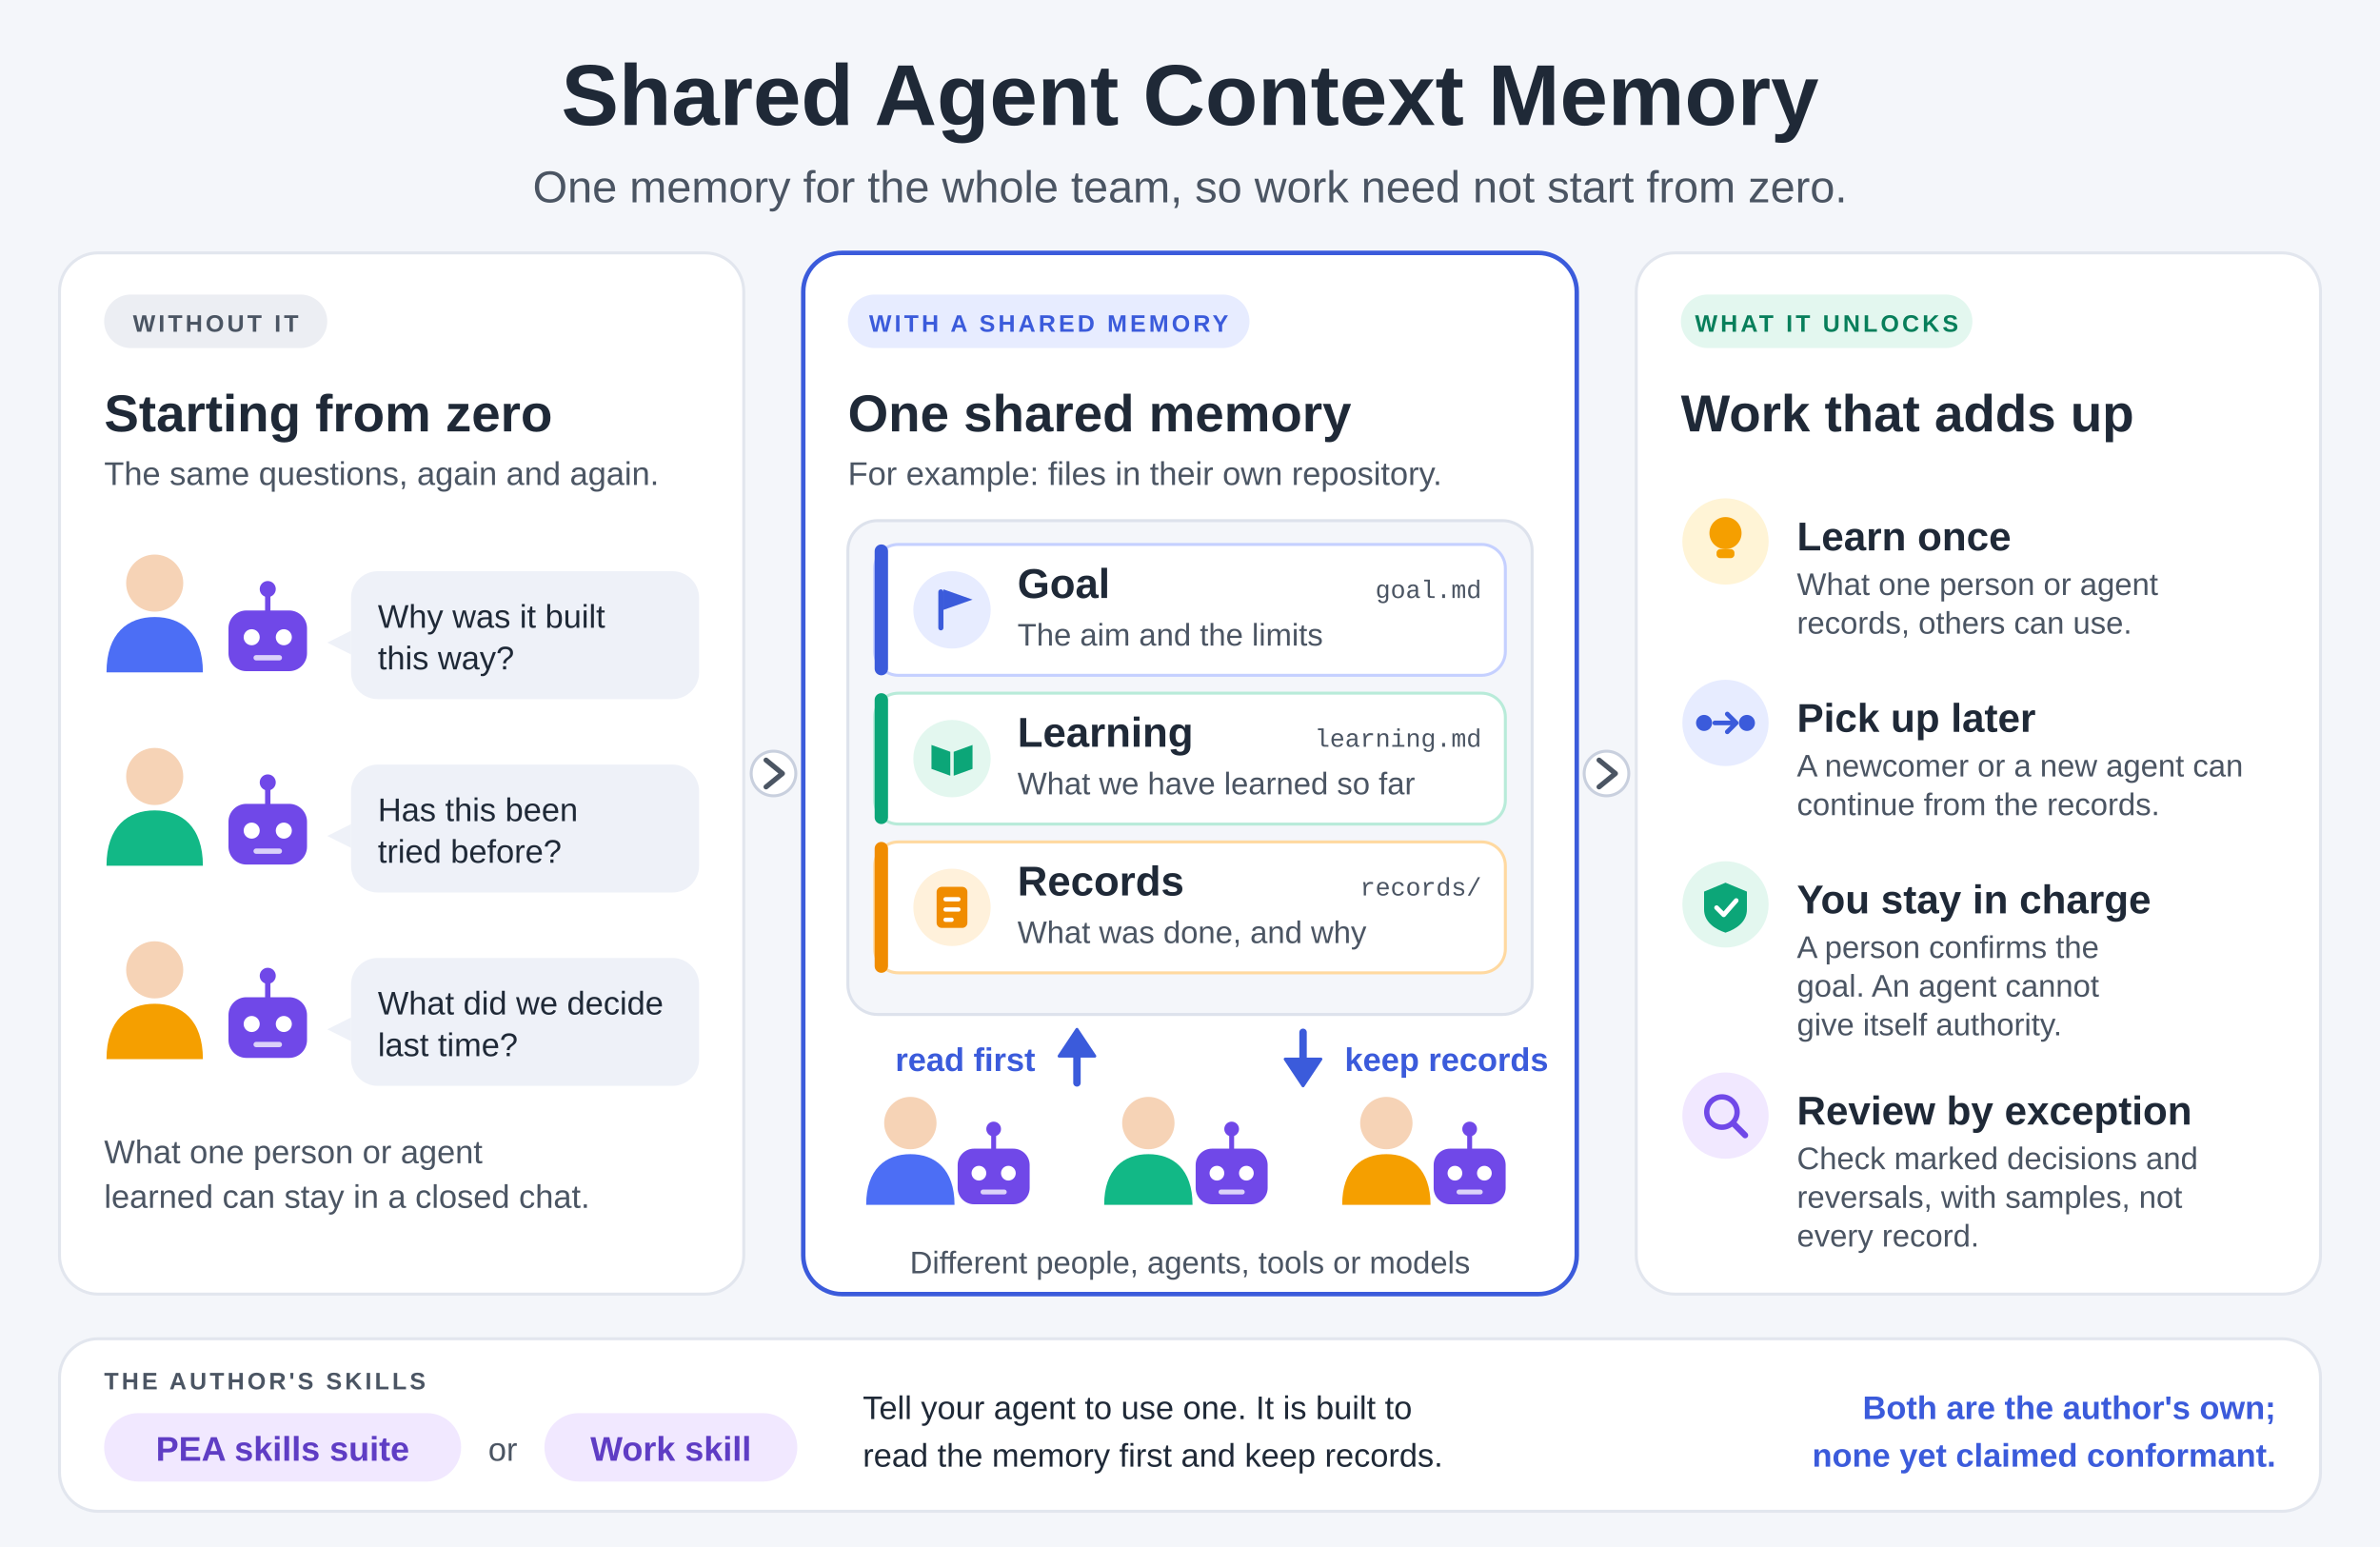
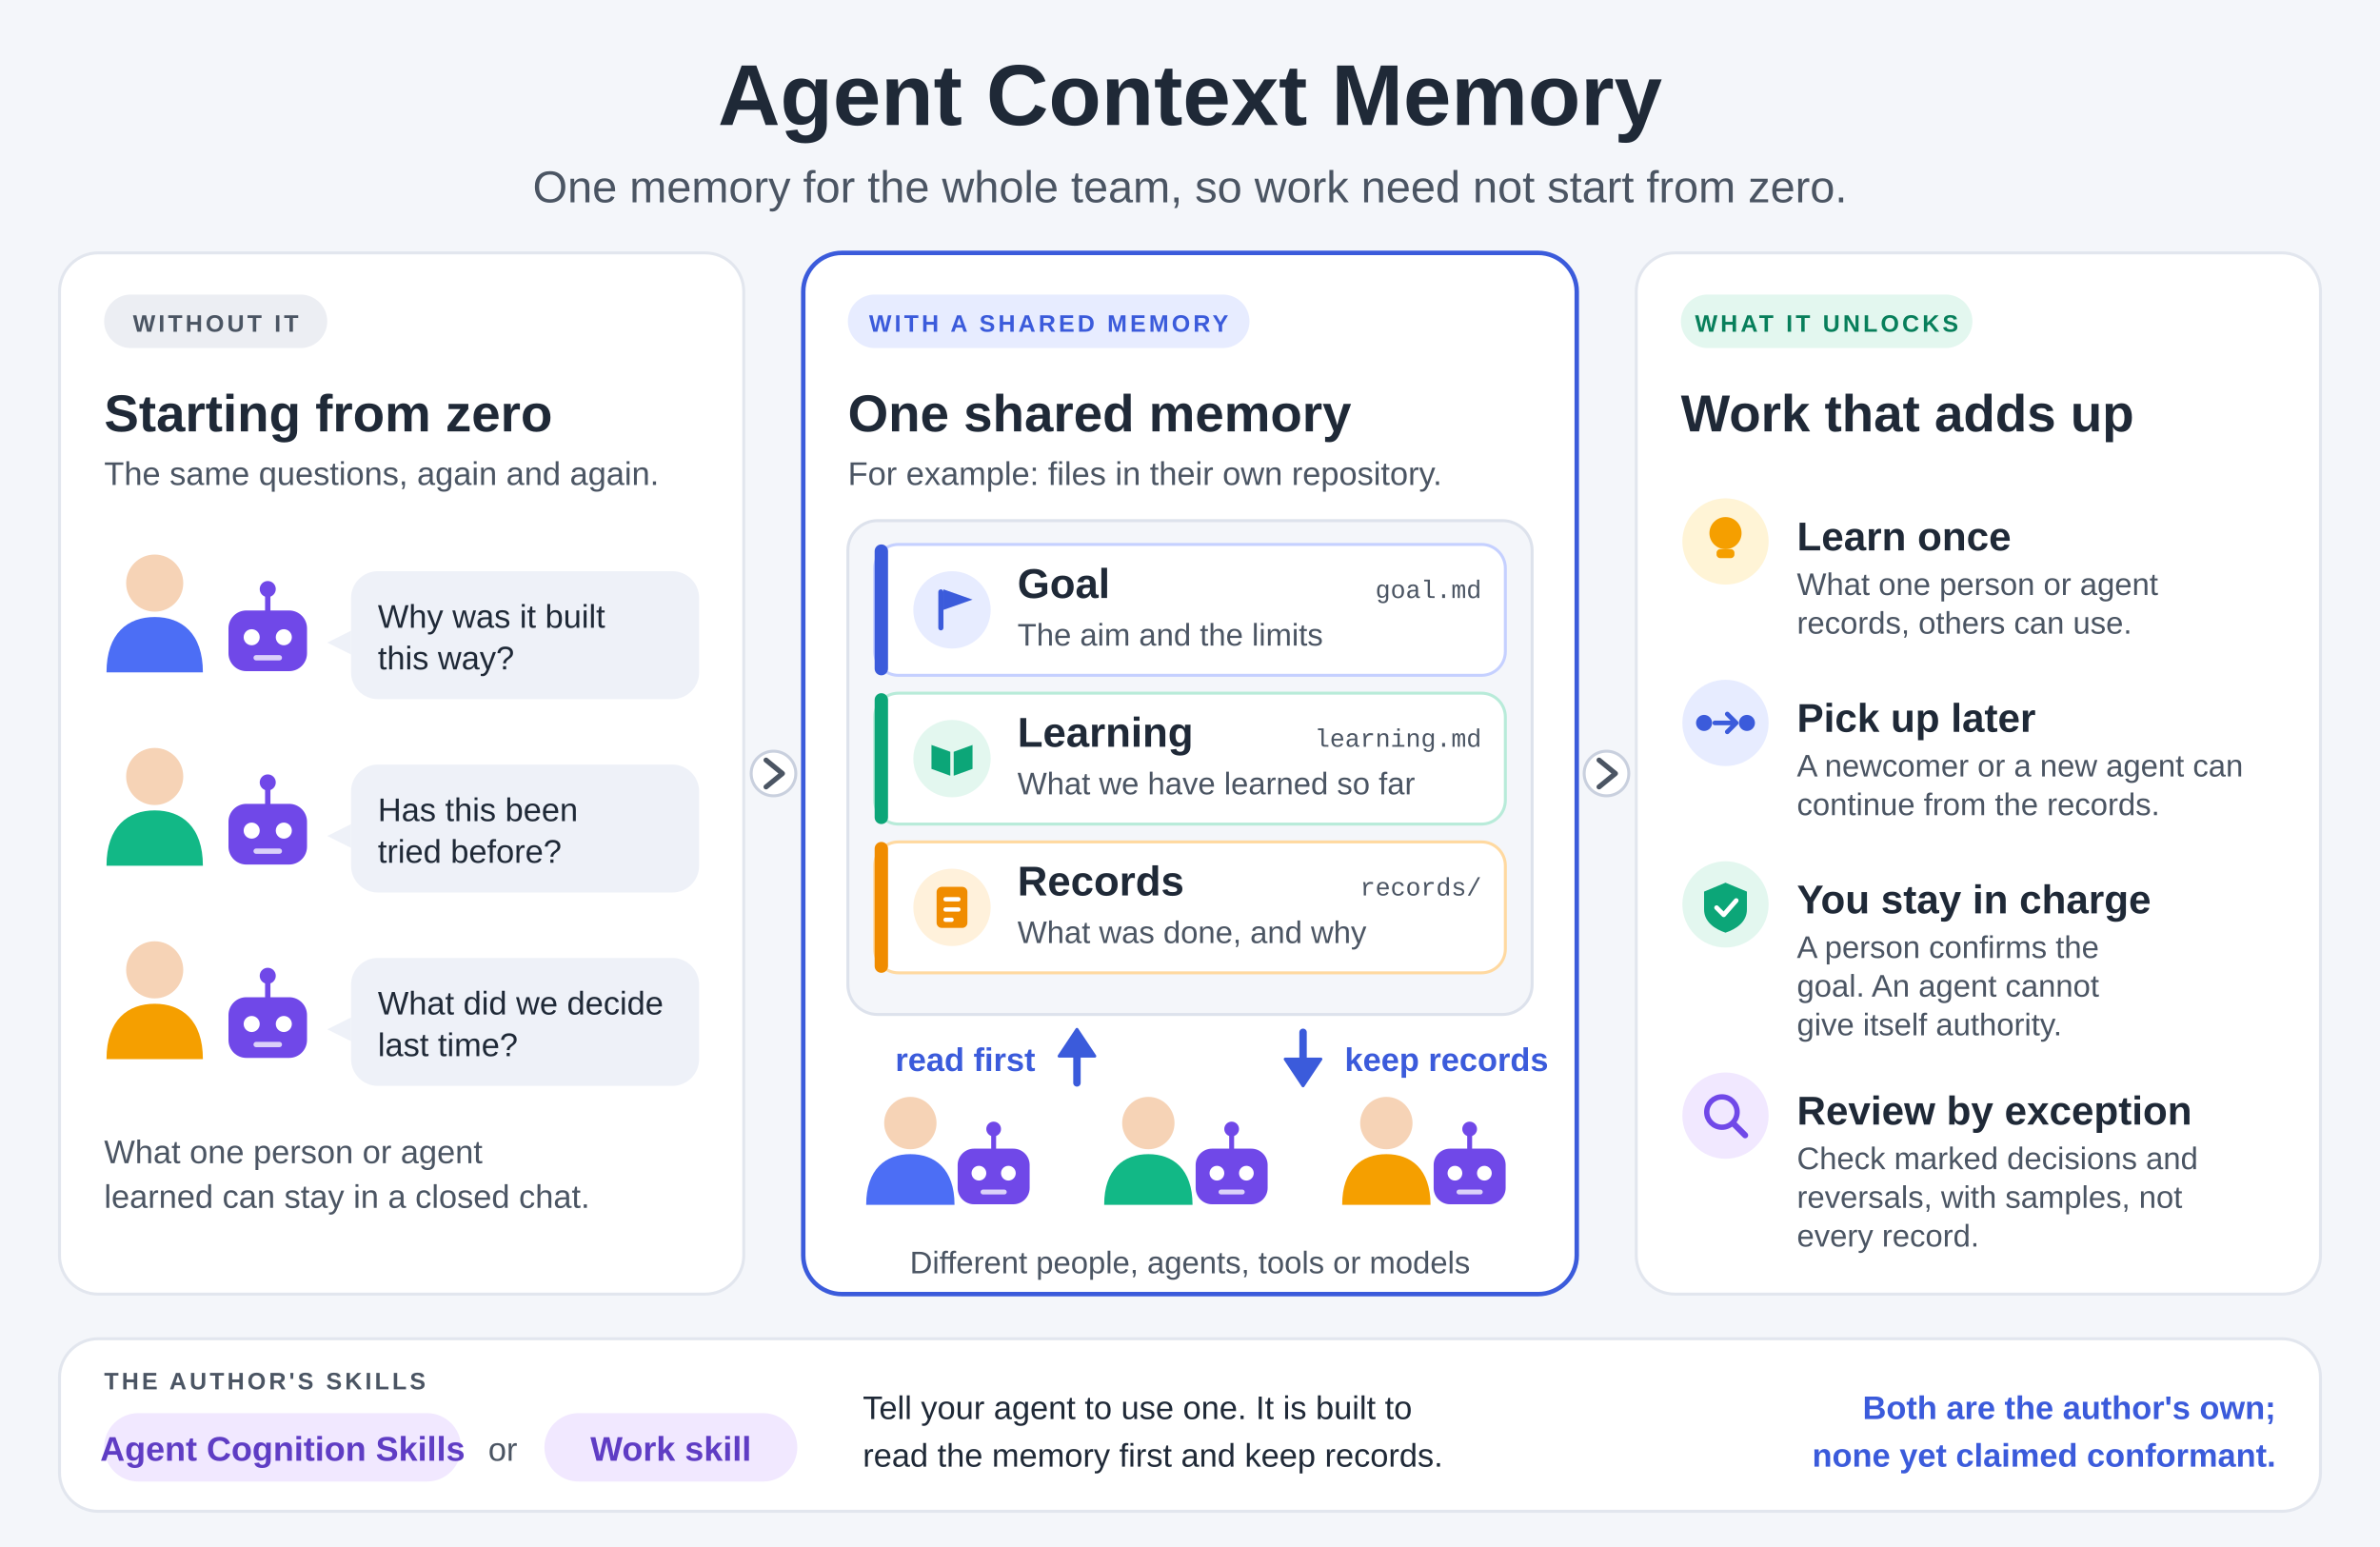
<svg xmlns="http://www.w3.org/2000/svg" viewBox="0 0 1600 1040" width="1600" height="1040" role="img" aria-labelledby="t d" font-family="'Segoe UI', 'Helvetica Neue', Arial, 'Liberation Sans', sans-serif">
  <defs>
    <g id="person">
      <circle cx="0" cy="-30" r="16" fill="#F6D3B6" />
      <path d="M-27 20 C-27 -2 -15 -11 0 -11 C15 -11 27 -2 27 20 Z" fill="currentColor" />
    </g>
    <g id="agent">
      <line x1="0" y1="-18" x2="0" y2="-27" stroke="currentColor" stroke-width="3" stroke-linecap="round" />
      <circle cx="0" cy="-30" r="4.5" fill="currentColor" />
      <rect x="-22" y="-18" width="44" height="34" rx="10" fill="currentColor" />
      <circle cx="-9" cy="-3" r="4.5" fill="#fff" />
      <circle cx="9" cy="-3" r="4.5" fill="#fff" />
      <rect x="-8" y="7" width="16" height="3" rx="1.5" fill="#fff" opacity=".75" />
    </g>
  </defs>
  <rect width="1600" height="1040" fill="#F4F6FA" />
-   <text x="800" y="84" text-anchor="middle" font-size="58" font-weight="700" fill="#1F2937">Shared Agent Context Memory</text>
+   <text x="800" y="84" text-anchor="middle" font-size="58" font-weight="700" fill="#1F2937">Agent Context Memory</text>
  <text x="800" y="136" text-anchor="middle" font-size="30" fill="#4B5563">One memory for the whole team, so work need not start from zero.</text>
  <rect x="40" y="170" width="460" height="700" rx="26" fill="#FFFFFF" stroke="#E2E6EE" stroke-width="2" />
  <rect x="70" y="198" width="150" height="36" rx="18" fill="#ECEEF3" />
  <text x="145" y="223" text-anchor="middle" font-size="16" font-weight="700" letter-spacing="2" fill="#4B5563">WITHOUT IT</text>
  <text x="70" y="290" font-size="35" font-weight="700" fill="#1F2937">Starting from zero</text>
  <text x="70" y="326" font-size="22" fill="#4B5563">The same questions, again and again.</text>
  <use href="#person" transform="translate(104 428) scale(1.2)" color="#4C6EF5" />
  <use href="#agent" transform="translate(180 432) scale(1.2)" color="#7048E8" />
  <path d="M236 424 l-16 8 l16 8 z" fill="#EEF1F8" />
  <rect x="236" y="384" width="234" height="86" rx="18" fill="#EEF1F8" />
  <text x="254" y="422" font-size="22" fill="#1F2937">Why was it built</text>
  <text x="254" y="450" font-size="22" fill="#1F2937">this way?</text>
  <use href="#person" transform="translate(104 558) scale(1.2)" color="#12B886" />
  <use href="#agent" transform="translate(180 562) scale(1.2)" color="#7048E8" />
  <path d="M236 554 l-16 8 l16 8 z" fill="#EEF1F8" />
  <rect x="236" y="514" width="234" height="86" rx="18" fill="#EEF1F8" />
  <text x="254" y="552" font-size="22" fill="#1F2937">Has this been</text>
  <text x="254" y="580" font-size="22" fill="#1F2937">tried before?</text>
  <use href="#person" transform="translate(104 688) scale(1.2)" color="#F59F00" />
  <use href="#agent" transform="translate(180 692) scale(1.2)" color="#7048E8" />
  <path d="M236 684 l-16 8 l16 8 z" fill="#EEF1F8" />
  <rect x="236" y="644" width="234" height="86" rx="18" fill="#EEF1F8" />
  <text x="254" y="682" font-size="22" fill="#1F2937">What did we decide</text>
  <text x="254" y="710" font-size="22" fill="#1F2937">last time?</text>
  <text x="70" y="782" font-size="22" fill="#4B5563">What one person or agent</text>
  <text x="70" y="812" font-size="22" fill="#4B5563">learned can stay in a closed chat.</text>
  <circle cx="520" cy="520" r="15" fill="#FFFFFF" stroke="#C9D0DE" stroke-width="2" />
  <path d="M515 511 L526 520 L515 529" fill="none" stroke="#4B5563" stroke-width="3.4" stroke-linecap="round" stroke-linejoin="round" />
  <rect x="540" y="170" width="520" height="700" rx="26" fill="#FFFFFF" stroke="#3B5BDB" stroke-width="3" />
  <rect x="570" y="198" width="270" height="36" rx="18" fill="#E7ECFF" />
  <text x="705" y="223" text-anchor="middle" font-size="16" font-weight="700" letter-spacing="2" fill="#3B5BDB">WITH A SHARED MEMORY</text>
  <text x="570" y="290" font-size="35" font-weight="700" fill="#1F2937">One shared memory</text>
  <text x="570" y="326" font-size="22" fill="#4B5563">For example: files in their own repository.</text>
  <rect x="570" y="350" width="460" height="332" rx="20" fill="#F4F6FA" stroke="#DDE2EC" stroke-width="2" />
  <rect x="588" y="366" width="424" height="88" rx="16" fill="#FFFFFF" stroke="#C5D0FF" stroke-width="2" />
  <rect x="588" y="366" width="9" height="88" rx="4.5" fill="#3B5BDB" />
  <circle cx="640" cy="410" r="26" fill="#E7ECFF" />
  <g transform="translate(640 410) scale(1.15)" fill="#3B5BDB">
    <rect x="-8" y="-12" width="3" height="24" rx="1.5" />
    <path d="M-5 -12 L12 -6 L-5 0 Z" />
  </g>
  <text x="684" y="402" font-size="28" font-weight="700" fill="#1F2937">Goal</text>
  <text x="996" y="402" text-anchor="end" font-size="17" font-family="Consolas, 'Courier New', monospace" fill="#4B5563">goal.md</text>
  <text x="684" y="434" font-size="21" fill="#4B5563">The aim and the limits</text>
  <rect x="588" y="466" width="424" height="88" rx="16" fill="#FFFFFF" stroke="#B8EBD9" stroke-width="2" />
  <rect x="588" y="466" width="9" height="88" rx="4.5" fill="#0CA678" />
  <circle cx="640" cy="510" r="26" fill="#E3F7EF" />
  <g transform="translate(640 510) scale(1.15)" fill="#0CA678">
    <path d="M-12 -8 L-1 -4 L-1 10 L-12 6 Z" />
    <path d="M12 -8 L1 -4 L1 10 L12 6 Z" />
  </g>
  <text x="684" y="502" font-size="28" font-weight="700" fill="#1F2937">Learning</text>
  <text x="996" y="502" text-anchor="end" font-size="17" font-family="Consolas, 'Courier New', monospace" fill="#4B5563">learning.md</text>
  <text x="684" y="534" font-size="21" fill="#4B5563">What we have learned so far</text>
  <rect x="588" y="566" width="424" height="88" rx="16" fill="#FFFFFF" stroke="#FFD9A0" stroke-width="2" />
  <rect x="588" y="566" width="9" height="88" rx="4.5" fill="#F08C00" />
  <circle cx="640" cy="610" r="26" fill="#FFF1DB" />
  <g transform="translate(640 610) scale(1.15)">
    <rect x="-9" y="-12" width="18" height="24" rx="3" fill="#F08C00" />
    <rect x="-5" y="-6" width="10" height="2.5" rx="1.2" fill="#fff" />
    <rect x="-5" y="0" width="10" height="2.5" rx="1.2" fill="#fff" />
    <rect x="-5" y="6" width="6" height="2.5" rx="1.2" fill="#fff" />
  </g>
  <text x="684" y="602" font-size="28" font-weight="700" fill="#1F2937">Records</text>
  <text x="996" y="602" text-anchor="end" font-size="17" font-family="Consolas, 'Courier New', monospace" fill="#4B5563">records/</text>
  <text x="684" y="634" font-size="21" fill="#4B5563">What was done, and why</text>
  <line x1="724" y1="728" x2="724" y2="708" stroke="#3B5BDB" stroke-width="5" stroke-linecap="round" />
  <path d="M724 692 L712 710 L736 710 Z" fill="#3B5BDB" stroke="#3B5BDB" stroke-width="2" stroke-linejoin="round" />
  <text x="696" y="720" text-anchor="end" font-size="22" font-weight="700" fill="#3B5BDB">read first</text>
  <line x1="876" y1="694" x2="876" y2="714" stroke="#3B5BDB" stroke-width="5" stroke-linecap="round" />
  <path d="M876 730 L864 712 L888 712 Z" fill="#3B5BDB" stroke="#3B5BDB" stroke-width="2" stroke-linejoin="round" />
  <text x="904" y="720" font-size="22" font-weight="700" fill="#3B5BDB">keep records</text>
  <use href="#person" transform="translate(612 788) scale(1.1)" color="#4C6EF5" />
  <use href="#agent" transform="translate(668 792) scale(1.1)" color="#7048E8" />
  <use href="#person" transform="translate(772 788) scale(1.1)" color="#12B886" />
  <use href="#agent" transform="translate(828 792) scale(1.1)" color="#7048E8" />
  <use href="#person" transform="translate(932 788) scale(1.1)" color="#F59F00" />
  <use href="#agent" transform="translate(988 792) scale(1.1)" color="#7048E8" />
  <text x="800" y="856" text-anchor="middle" font-size="21" fill="#4B5563">Different people, agents, tools or models</text>
  <circle cx="1080" cy="520" r="15" fill="#FFFFFF" stroke="#C9D0DE" stroke-width="2" />
  <path d="M1075 511 L1086 520 L1075 529" fill="none" stroke="#4B5563" stroke-width="3.4" stroke-linecap="round" stroke-linejoin="round" />
  <rect x="1100" y="170" width="460" height="700" rx="26" fill="#FFFFFF" stroke="#E2E6EE" stroke-width="2" />
  <rect x="1130" y="198" width="196" height="36" rx="18" fill="#E3F7EF" />
  <text x="1228" y="223" text-anchor="middle" font-size="16" font-weight="700" letter-spacing="2" fill="#087F5B">WHAT IT UNLOCKS</text>
  <text x="1130" y="290" font-size="35" font-weight="700" fill="#1F2937">Work that adds up</text>
  <circle cx="1160" cy="364" r="29" fill="#FFF4D6" />
  <g transform="translate(1160 362) scale(1.2)">
    <circle cx="0" cy="-3" r="9" fill="#F59F00" />
    <rect x="-5" y="6" width="10" height="5" rx="2" fill="#F59F00" />
  </g>
  <text x="1208" y="370" font-size="27" font-weight="700" fill="#1F2937">Learn once</text>
  <text x="1208" y="400" font-size="21" fill="#4B5563">What one person or agent</text>
  <text x="1208" y="426" font-size="21" fill="#4B5563">records, others can use.</text>
  <circle cx="1160" cy="486" r="29" fill="#E7ECFF" />
  <g transform="translate(1160 486) scale(1.2)">
    <circle cx="-12" cy="0" r="4.5" fill="#3B5BDB" />
    <circle cx="12" cy="0" r="4.5" fill="#3B5BDB" />
    <path d="M-6 0 H5 M1 -5 L6 0 L1 5" fill="none" stroke="#3B5BDB" stroke-width="2.6" stroke-linecap="round" stroke-linejoin="round" />
  </g>
  <text x="1208" y="492" font-size="27" font-weight="700" fill="#1F2937">Pick up later</text>
  <text x="1208" y="522" font-size="21" fill="#4B5563">A newcomer or a new agent can</text>
  <text x="1208" y="548" font-size="21" fill="#4B5563">continue from the records.</text>
  <circle cx="1160" cy="608" r="29" fill="#E3F7EF" />
  <g transform="translate(1160 609) scale(1.2)">
    <path d="M0 -13 L12 -8 V2 C12 9 6 13 0 15 C-6 13 -12 9 -12 2 V-8 Z" fill="#0CA678" />
    <path d="M-5 1 L-1 5 L6 -3" fill="none" stroke="#fff" stroke-width="2.6" stroke-linecap="round" stroke-linejoin="round" />
  </g>
  <text x="1208" y="614" font-size="27" font-weight="700" fill="#1F2937">You stay in charge</text>
  <text x="1208" y="644" font-size="21" fill="#4B5563">A person confirms the</text>
  <text x="1208" y="670" font-size="21" fill="#4B5563">goal. An agent cannot</text>
  <text x="1208" y="696" font-size="21" fill="#4B5563">give itself authority.</text>
  <circle cx="1160" cy="750" r="29" fill="#F1E8FF" />
  <g transform="translate(1160 750) scale(1.2)">
    <circle cx="-2" cy="-2" r="8.5" fill="none" stroke="#7048E8" stroke-width="3" />
    <line x1="4.5" y1="4.5" x2="11" y2="11" stroke="#7048E8" stroke-width="3.4" stroke-linecap="round" />
  </g>
  <text x="1208" y="756" font-size="27" font-weight="700" fill="#1F2937">Review by exception</text>
  <text x="1208" y="786" font-size="21" fill="#4B5563">Check marked decisions and</text>
  <text x="1208" y="812" font-size="21" fill="#4B5563">reversals, with samples, not</text>
  <text x="1208" y="838" font-size="21" fill="#4B5563">every record.</text>
  <rect x="40" y="900" width="1520" height="116" rx="26" fill="#FFFFFF" stroke="#E2E6EE" stroke-width="2" />
  <text x="70" y="934" font-size="16" font-weight="700" letter-spacing="2" fill="#4B5563">THE AUTHOR'S SKILLS</text>
  <rect x="70" y="950" width="240" height="46" rx="23" fill="#F1E8FF" />
-   <text x="190" y="982" text-anchor="middle" font-size="23" font-weight="700" fill="#5F3DC4">PEA skills suite</text>
+   <text x="190" y="982" text-anchor="middle" font-size="23" font-weight="700" fill="#5F3DC4">Agent Cognition Skills</text>
  <text x="338" y="982" text-anchor="middle" font-size="22" fill="#4B5563">or</text>
  <rect x="366" y="950" width="170" height="46" rx="23" fill="#F1E8FF" />
  <text x="451" y="982" text-anchor="middle" font-size="23" font-weight="700" fill="#5F3DC4">Work skill</text>
  <text x="580" y="954" font-size="22" fill="#1F2937">Tell your agent to use one. It is built to</text>
  <text x="580" y="986" font-size="22" fill="#1F2937">read the memory first and keep records.</text>
  <text x="1530" y="954" text-anchor="end" font-size="22" font-weight="700" fill="#3B5BDB">Both are the author's own;</text>
  <text x="1530" y="986" text-anchor="end" font-size="22" font-weight="700" fill="#3B5BDB">none yet claimed conformant.</text>
</svg>
